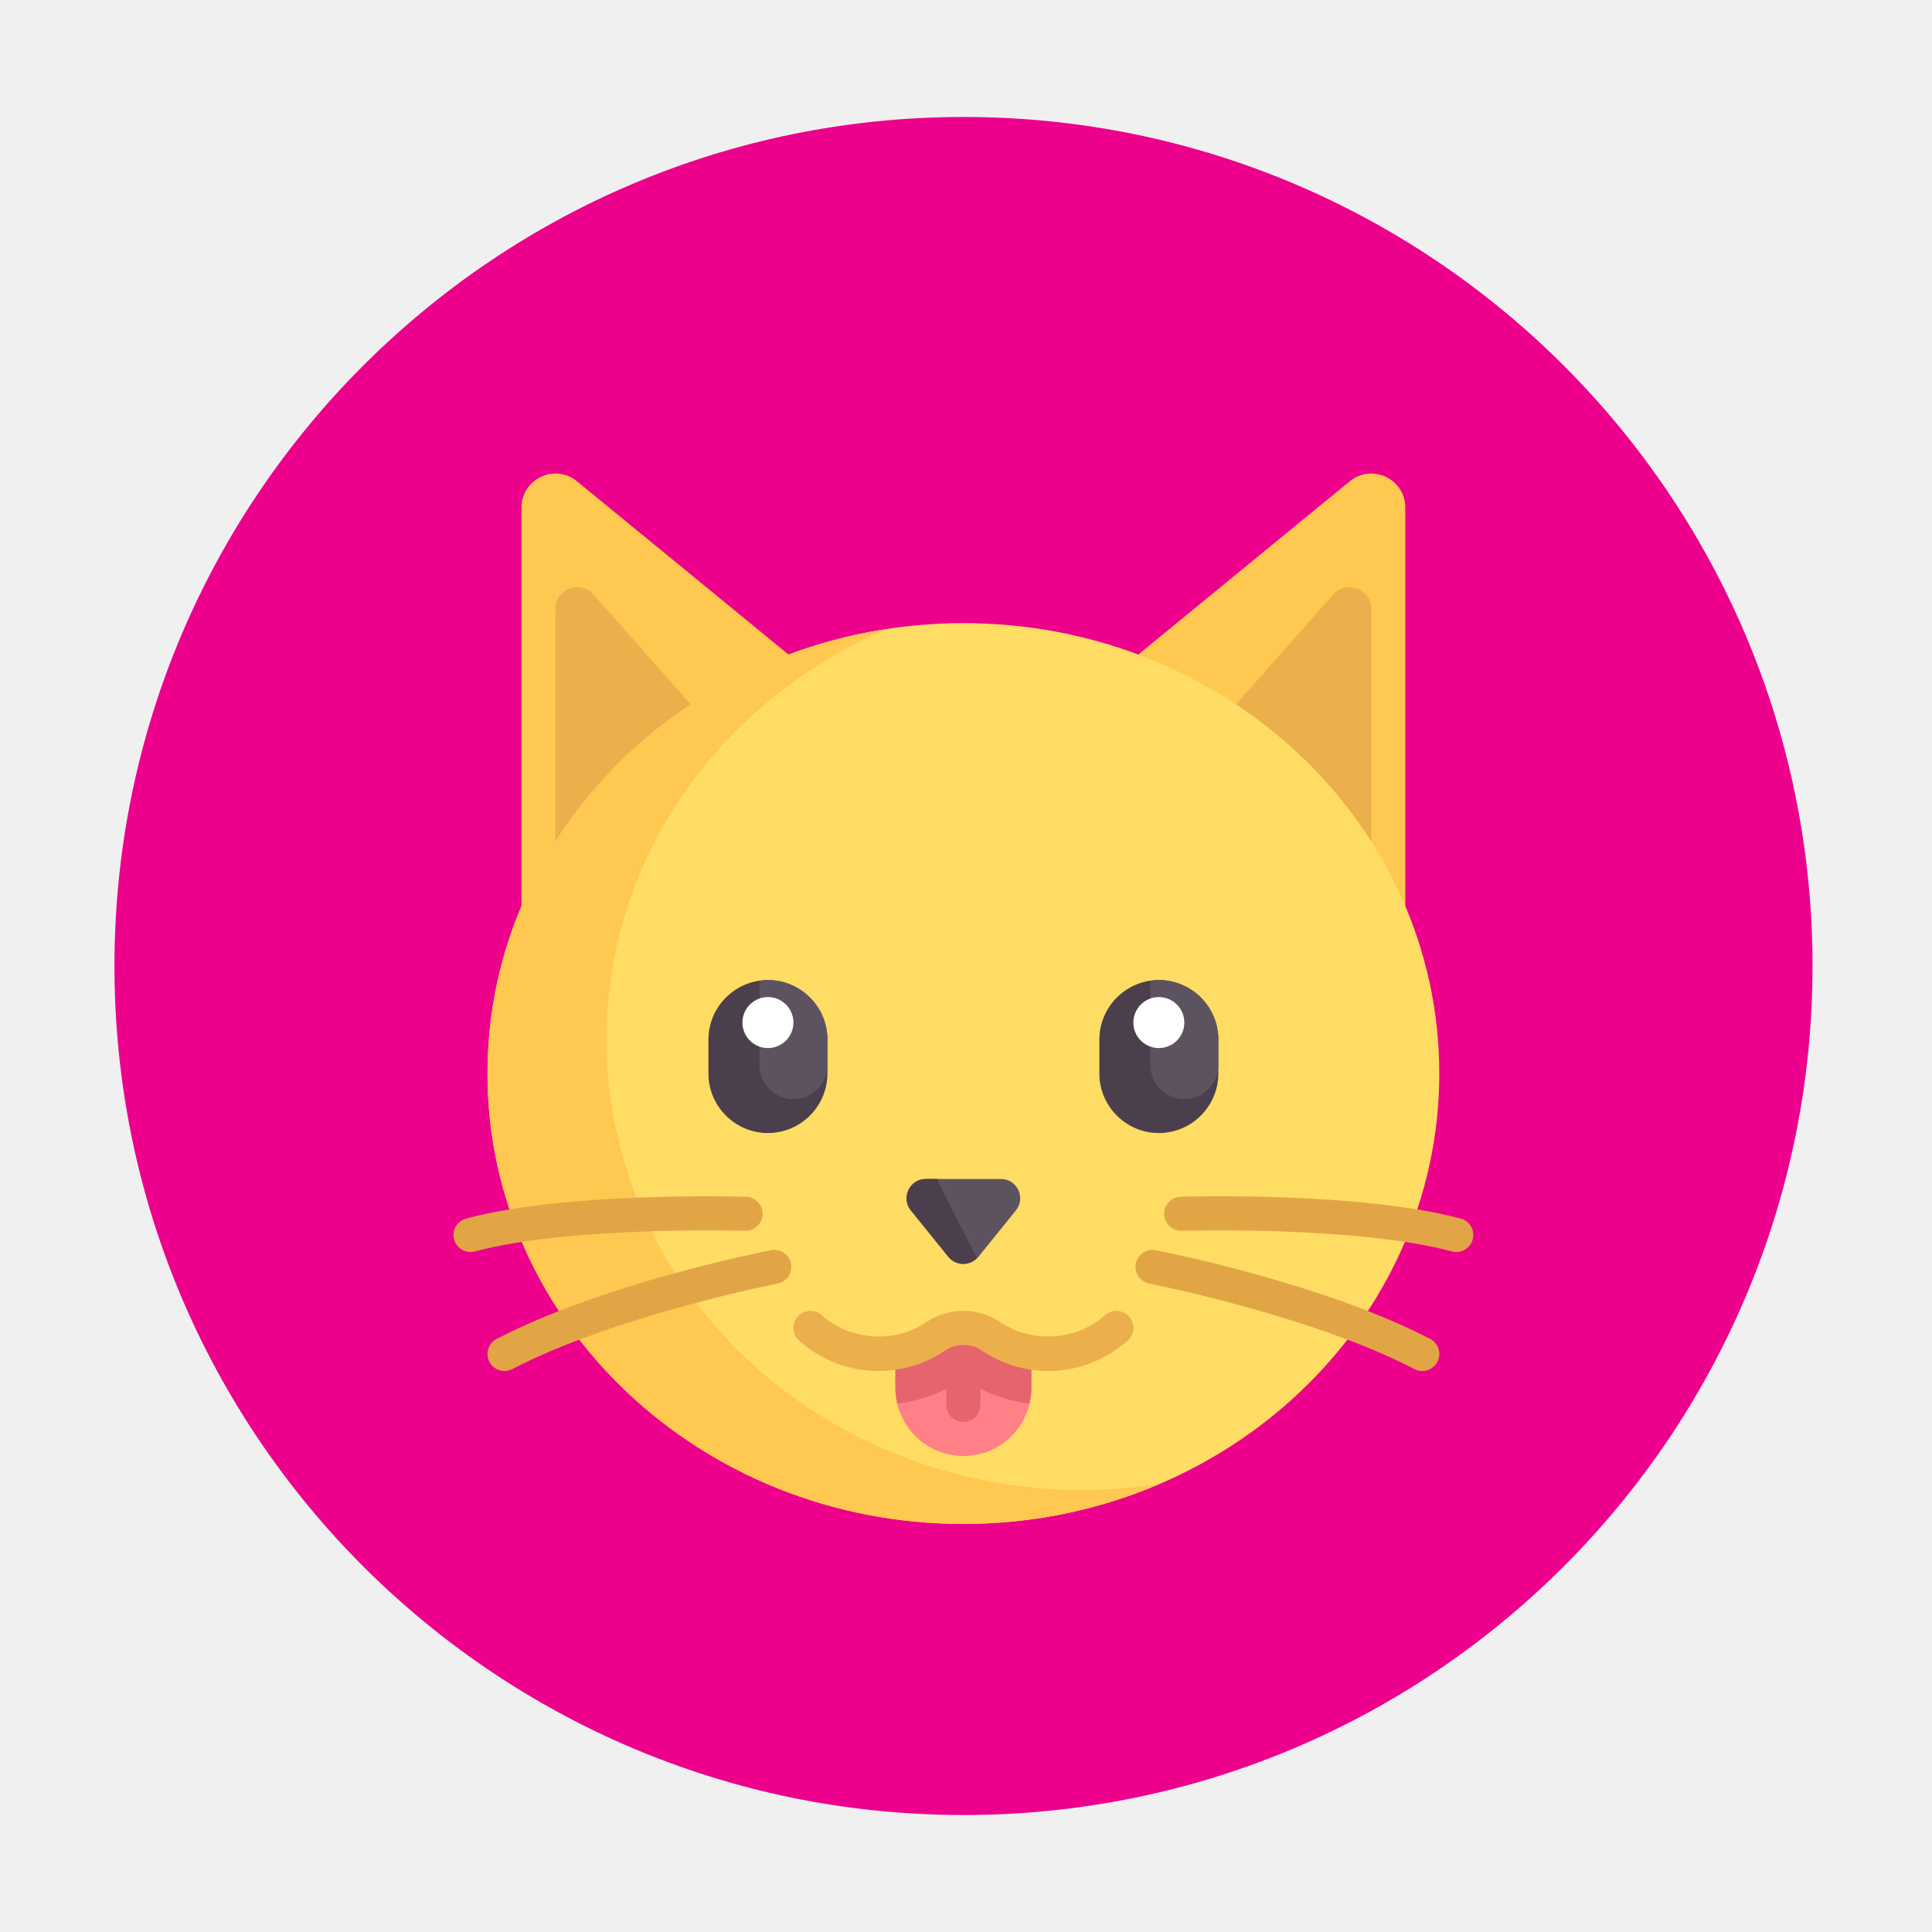
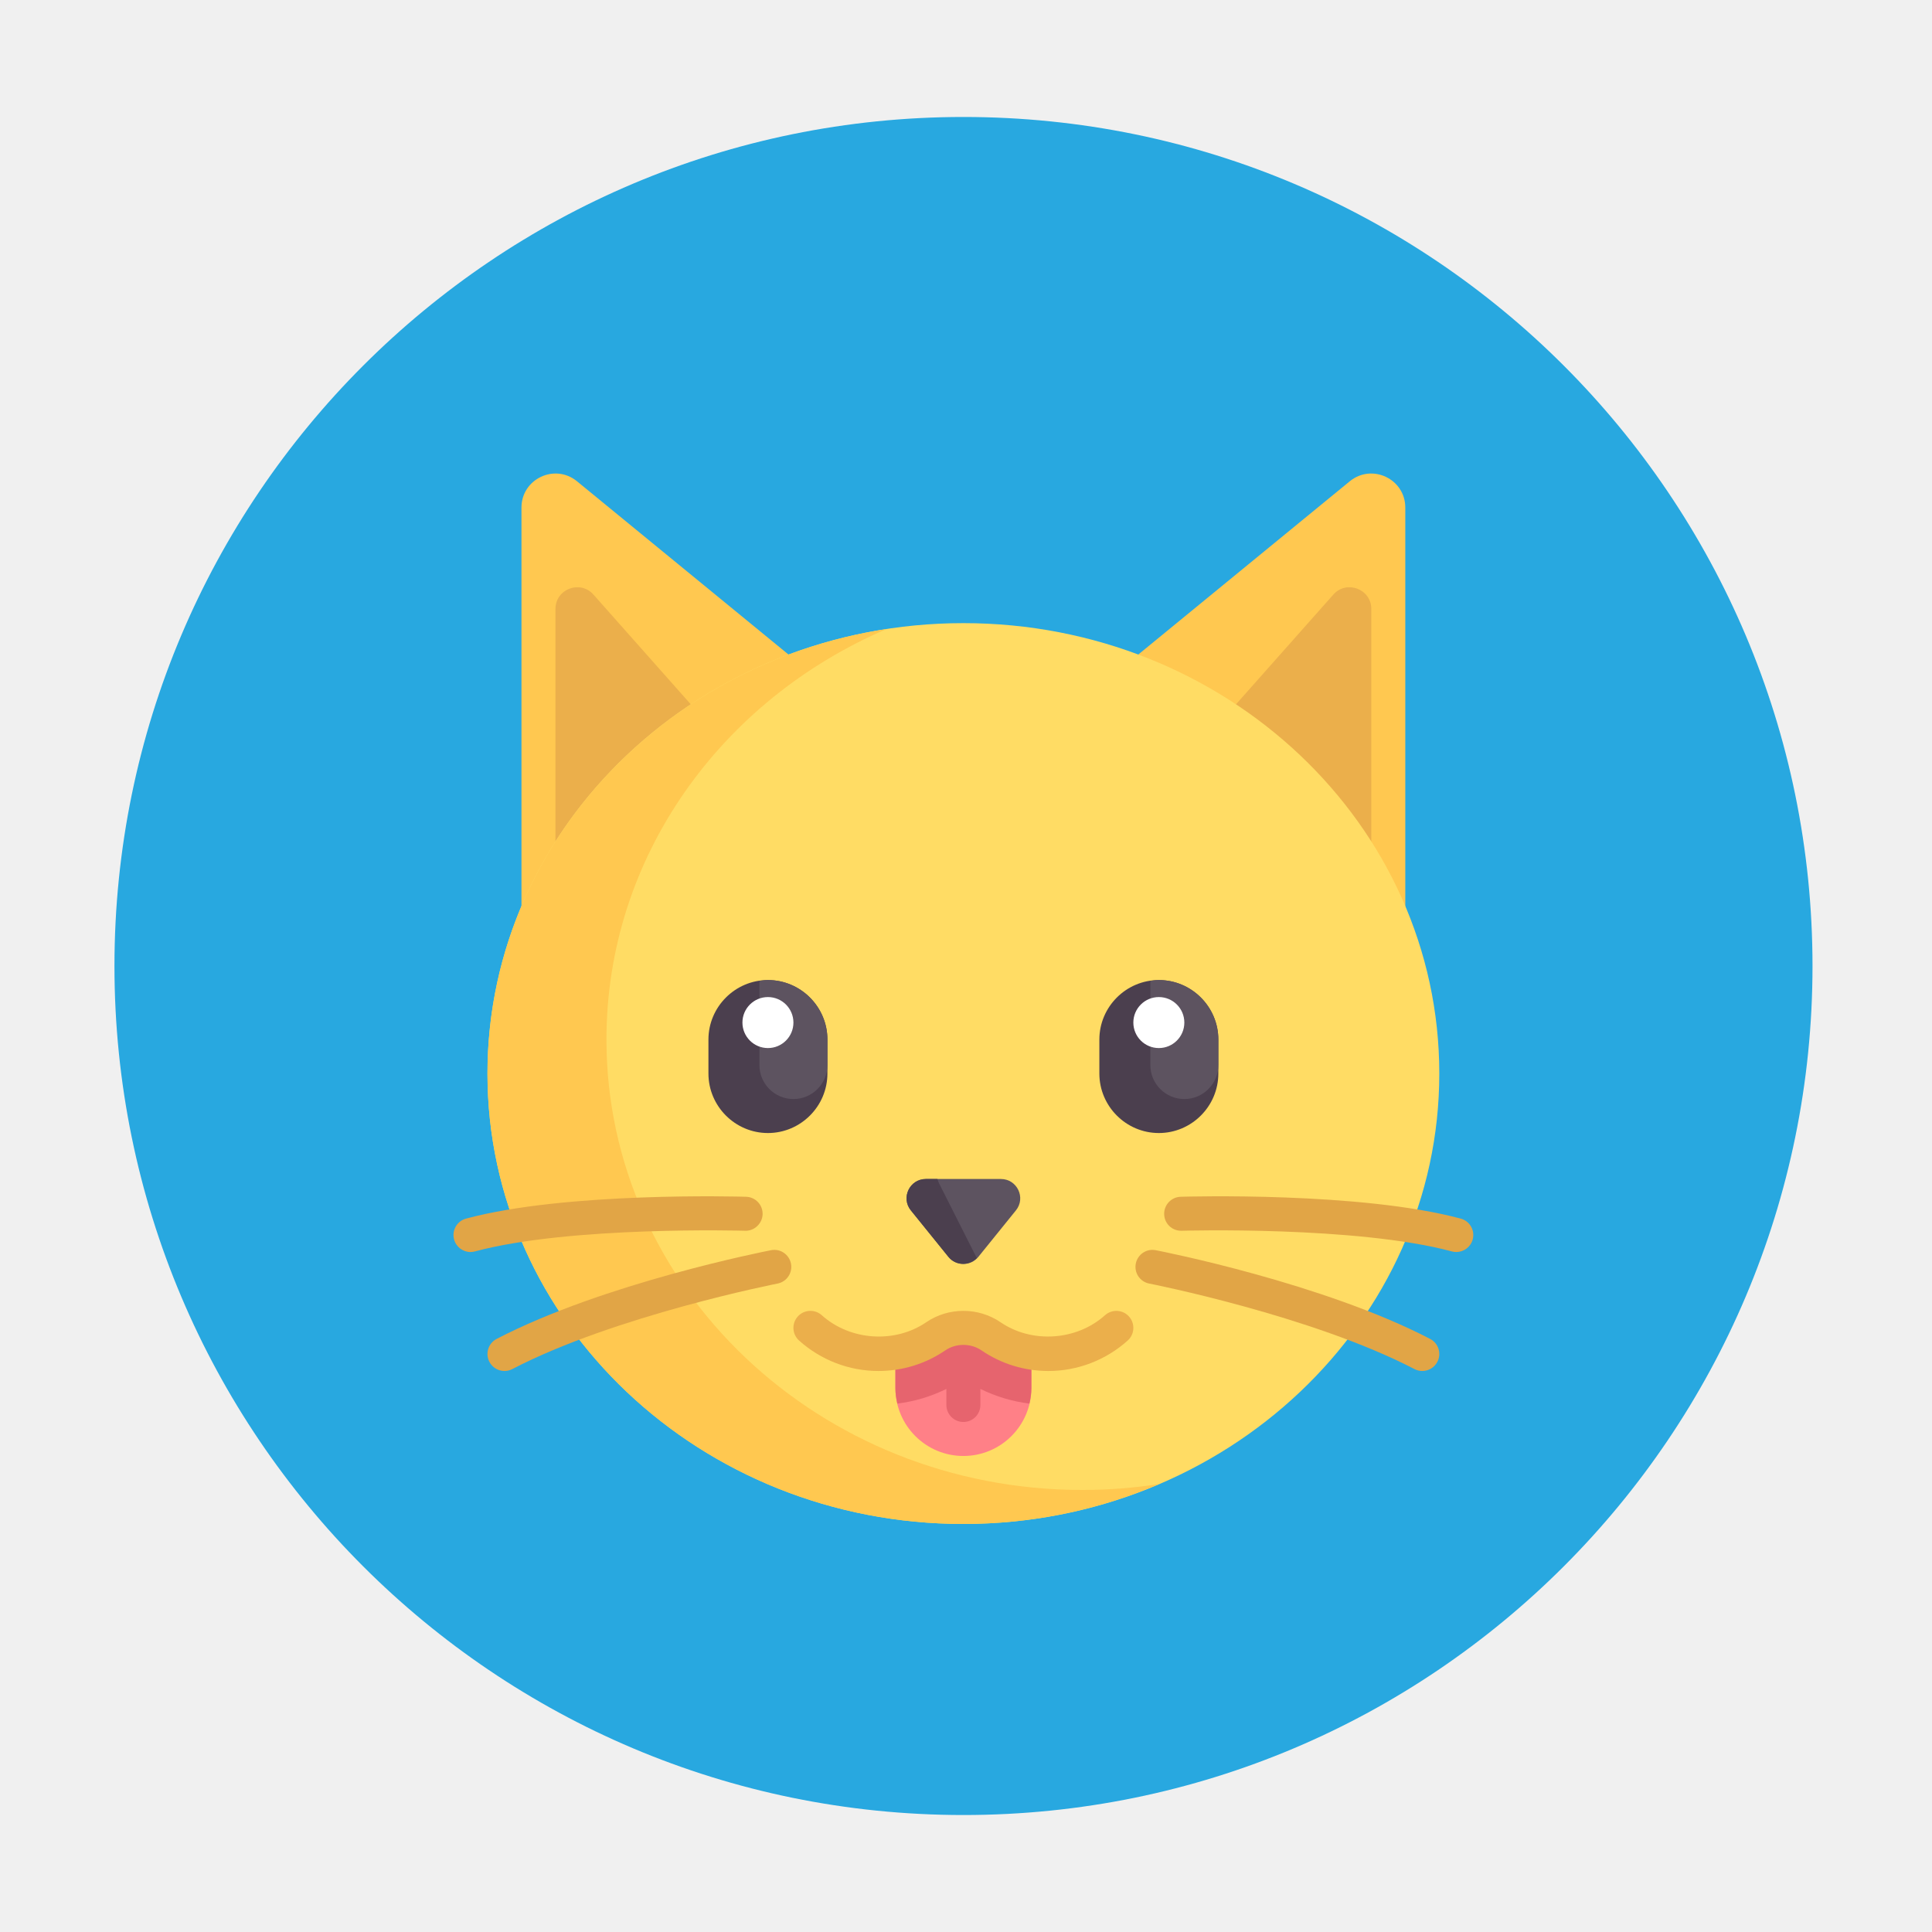
<svg xmlns="http://www.w3.org/2000/svg" version="1.1" id="Layer_1" x="0px" y="0px" width="512px" height="512px" viewBox="0 0 512 512" enable-background="new 0 0 512 512" xml:space="preserve">
  <g>
-     <path fill="#EC008C" d="M255.333,31c-124.253,0-225,100.747-225,225s100.747,225,225,225s225-100.747,225-225   S379.586,31,255.333,31z" />
+     <path fill="#28A8E0" d="M255.333,31c-124.253,0-225,100.747-225,225s100.747,225,225,225s225-100.747,225-225   S379.586,31,255.333,31z" />
    <g>
      <path fill="#FFC850" d="M357.729,127.524c5.887-4.783,14.69-0.594,14.69,6.991v120.707l-99.095-58.556L357.729,127.524z" />
      <path fill="#EBAF4B" d="M363.41,249.899l-60.336-35.653l50.272-56.676c3.515-3.962,10.064-1.477,10.064,3.821V249.899z" />
      <path fill="#FFC850" d="M152.885,127.524c-5.888-4.783-14.69-0.594-14.69,6.991v120.707l99.095-58.556L152.885,127.524z" />
      <path fill="#EBAF4B" d="M147.204,249.899l60.336-35.653l-50.272-56.676c-3.515-3.962-10.064-1.477-10.064,3.821V249.899z" />
      <ellipse fill="#FFDC64" cx="255.307" cy="284.501" rx="126.122" ry="119.364" />
      <path fill="#FF8087" d="M273.324,358.822v9.009c0,9.951-8.066,18.017-18.017,18.017l0,0c-9.951,0-18.017-8.066-18.017-18.017    v-9.009l18.017-9.009L273.324,358.822z" />
      <path fill="#5D5360" d="M265.254,312.448h-19.893c-4.295,0-6.673,4.979-3.973,8.319l9.947,12.306c2.044,2.529,5.9,2.529,7.945,0    l9.947-12.306C271.927,317.427,269.549,312.448,265.254,312.448z" />
      <g>
        <path fill="#E1A546" d="M376.919,363.326c-0.699,0-1.41-0.163-2.074-0.508c-27.235-14.162-69.86-22.577-70.289-22.66     c-2.441-0.475-4.034-2.841-3.559-5.283c0.477-2.443,2.82-4.038,5.283-3.559c1.795,0.35,44.32,8.74,72.722,23.509     c2.206,1.148,3.066,3.866,1.918,6.075C380.117,362.442,378.546,363.326,376.919,363.326z" />
        <path fill="#E1A546" d="M385.934,331.798c-0.387,0-0.781-0.051-1.172-0.156c-25.247-6.787-71.154-5.498-71.607-5.479     c-2.529,0.073-4.566-1.881-4.638-4.366c-0.075-2.487,1.881-4.564,4.366-4.638c1.936-0.061,47.702-1.346,74.22,5.782     c2.402,0.646,3.825,3.116,3.18,5.52C389.741,330.472,387.923,331.795,385.934,331.798z" />
      </g>
      <path fill="#FFC850" d="M286.837,394.856c-69.654,0-126.12-53.441-126.12-119.364c0-48.408,30.466-90.055,74.225-108.784    c-59.967,9.217-105.755,58.434-105.755,117.792c0,65.923,56.466,119.364,126.12,119.364c18.506,0,36.062-3.803,51.896-10.58    C300.571,394.304,293.773,394.856,286.837,394.856z" />
      <g>
        <path fill="#E1A546" d="M133.695,363.326c-1.627,0-3.198-0.882-4.001-2.426c-1.148-2.208-0.288-4.926,1.918-6.075     c28.403-14.768,70.927-23.159,72.722-23.509c2.443-0.49,4.806,1.117,5.283,3.559c0.475,2.441-1.117,4.808-3.559,5.283     c-0.429,0.084-43.055,8.499-70.289,22.66C135.105,363.163,134.395,363.326,133.695,363.326z" />
        <path fill="#E1A546" d="M124.68,331.798c-1.988,0-3.807-1.326-4.348-3.337c-0.644-2.404,0.779-4.874,3.18-5.52     c26.52-7.131,72.28-5.837,74.22-5.782c2.485,0.075,4.44,2.151,4.366,4.638c-0.075,2.485-2.228,4.456-4.638,4.366     c-0.462-0.015-46.376-1.309-71.607,5.479C125.461,331.747,125.067,331.798,124.68,331.798z" />
      </g>
      <path fill="#4B3F4E" d="M203.508,300.266L203.508,300.266c-8.671,0-15.765-7.094-15.765-15.765v-9.009    c0-8.671,7.094-15.765,15.765-15.765l0,0c8.671,0,15.765,7.094,15.765,15.765v9.009    C219.273,293.171,212.179,300.266,203.508,300.266z" />
      <path fill="#5D5360" d="M203.508,259.727c-0.771,0-1.51,0.12-2.252,0.229v22.293c0,4.975,4.033,9.009,9.009,9.009    s9.009-4.033,9.009-9.009v-6.757C219.273,266.821,212.178,259.727,203.508,259.727z" />
      <circle fill="#FFFFFF" cx="203.509" cy="270.99" r="6.757" />
      <path fill="#4B3F4E" d="M307.107,300.266L307.107,300.266c-8.671,0-15.765-7.094-15.765-15.765v-9.009    c0-8.671,7.094-15.765,15.765-15.765l0,0c8.671,0,15.765,7.094,15.765,15.765v9.009    C322.872,293.171,315.777,300.266,307.107,300.266z" />
      <path fill="#5D5360" d="M307.107,259.727c-0.771,0-1.51,0.12-2.252,0.229v22.293c0,4.975,4.033,9.009,9.009,9.009    c4.975,0,9.009-4.033,9.009-9.009v-6.757C322.872,266.821,315.777,259.727,307.107,259.727z" />
      <circle fill="#FFFFFF" cx="307.105" cy="270.99" r="6.757" />
      <path fill="#4B3F4E" d="M258.792,333.265l-9.947-19.69c-0.181-0.358-0.282-0.749-0.418-1.128h-3.066    c-4.295,0-6.673,4.979-3.973,8.319l9.947,12.306c1.93,2.387,5.427,2.438,7.537,0.319    C258.848,333.345,258.816,333.313,258.792,333.265z" />
      <path fill="#E6646E" d="M255.307,349.813l-18.017,9.009v9.009c0,1.429,0.208,2.802,0.522,4.135    c4.533-0.562,8.911-1.875,12.99-3.889v4.258c0,2.487,2.017,4.505,4.505,4.505s4.505-2.017,4.505-4.505v-4.257    c4.08,2.014,8.458,3.327,12.99,3.889c0.314-1.333,0.522-2.707,0.522-4.135v-9.009L255.307,349.813z" />
      <path fill="#EBAF4B" d="M277.829,363.326c-6.372,0-12.512-1.894-17.753-5.477c-2.807-1.918-6.728-1.918-9.539,0    c-5.239,3.583-11.38,5.477-17.751,5.477c-7.753,0-15.22-2.868-21.026-8.074c-1.852-1.663-2.006-4.511-0.345-6.363    c1.66-1.852,4.502-2.006,6.363-0.345c7.563,6.787,19.401,7.529,27.677,1.867c5.894-4.025,13.814-4.025,19.704,0    c8.278,5.659,20.117,4.916,27.681-1.865c1.85-1.658,4.695-1.509,6.361,0.347c1.66,1.852,1.504,4.7-0.347,6.361    C293.046,360.46,285.582,363.326,277.829,363.326z" />
    </g>
  </g>
</svg>
